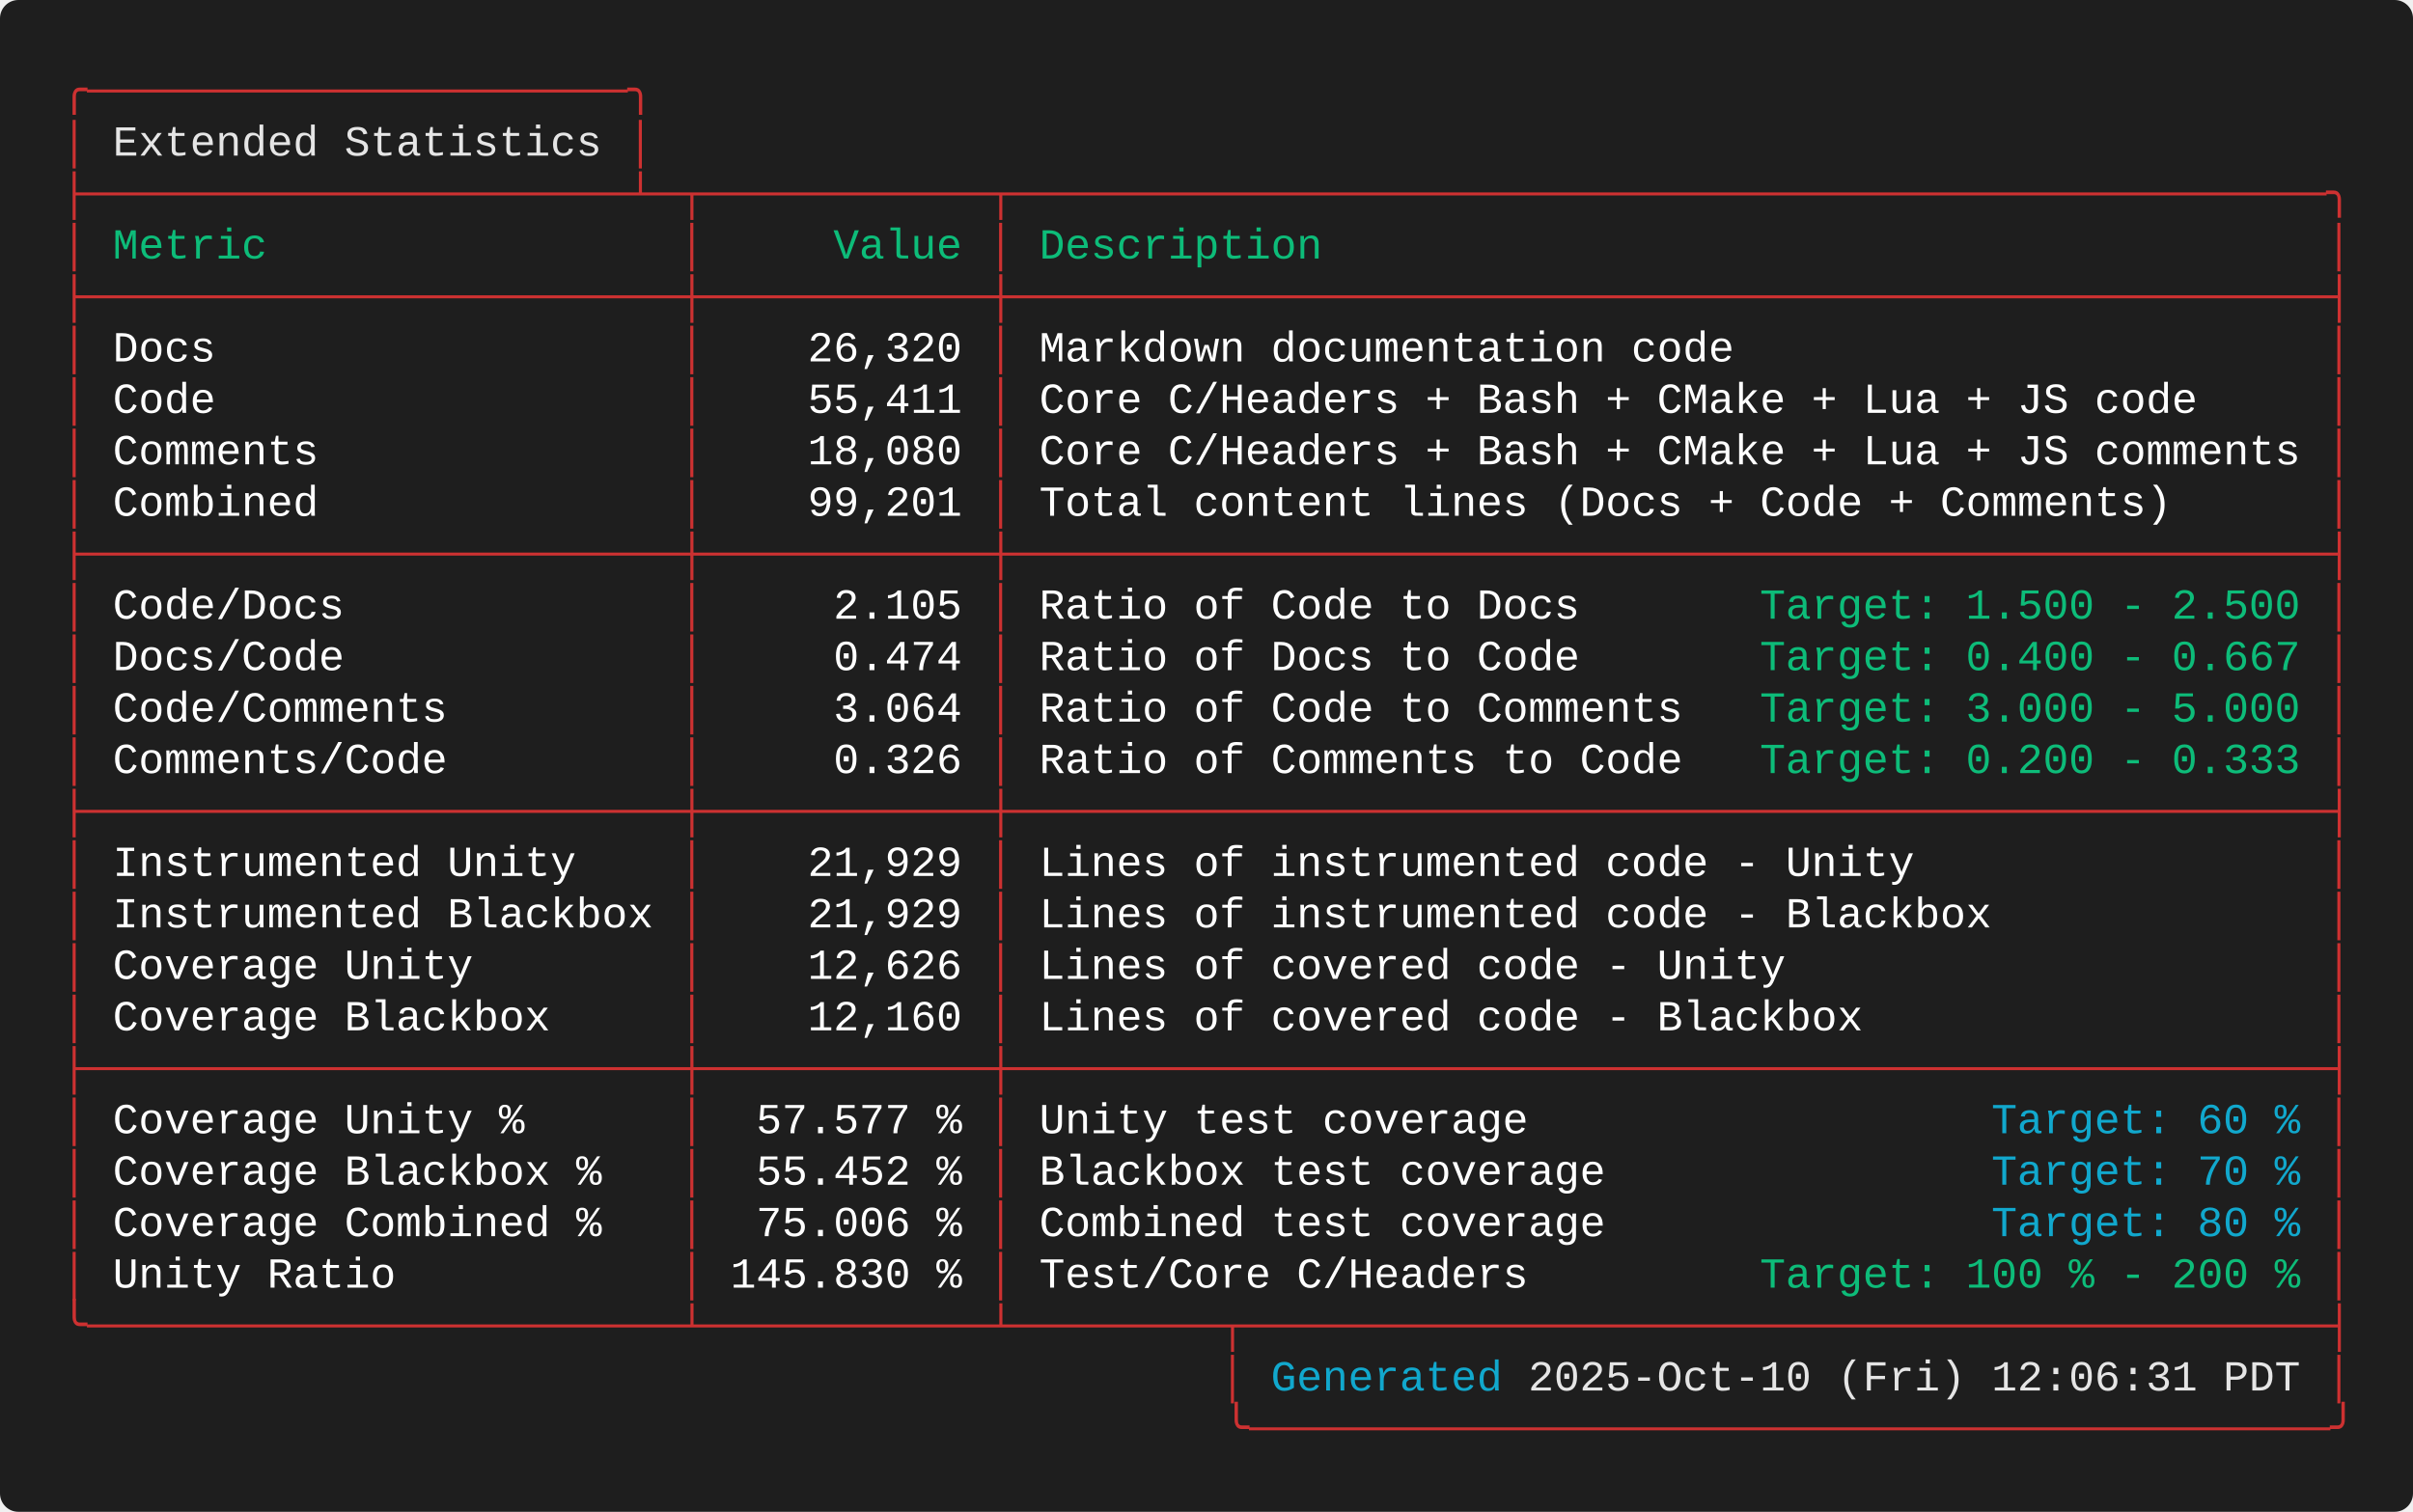
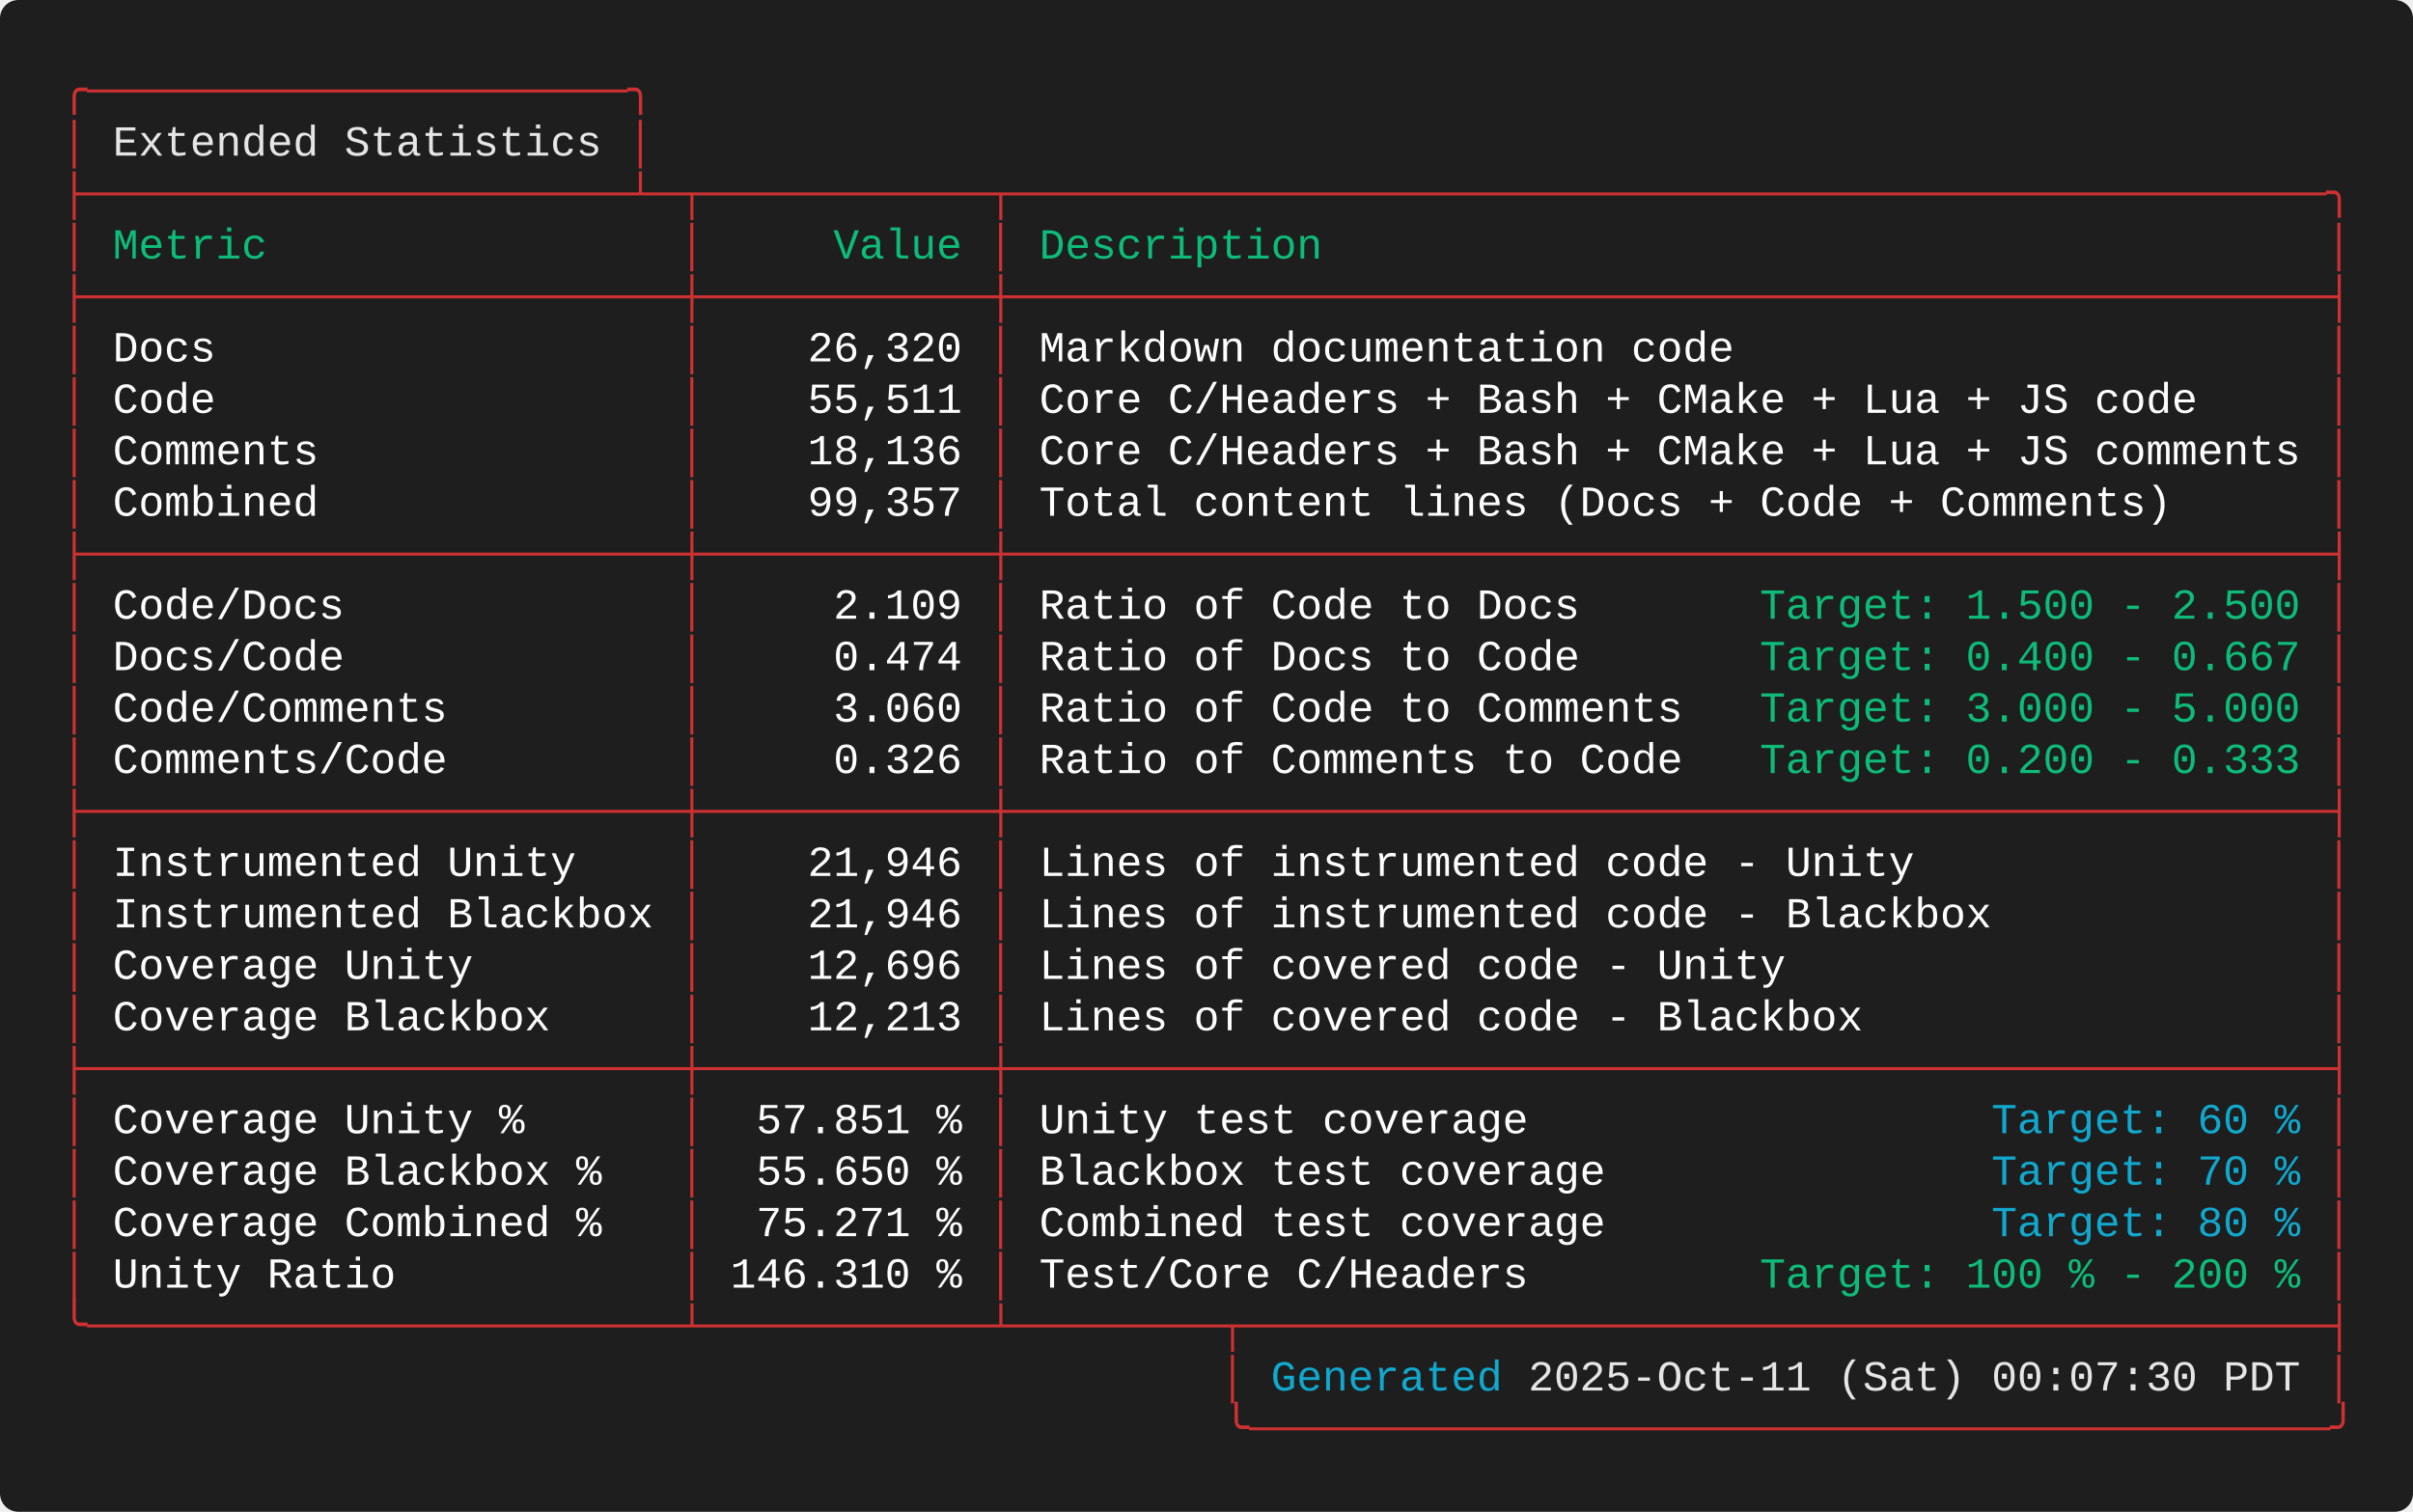
<svg xmlns="http://www.w3.org/2000/svg" width="787.60" height="493.60" viewBox="0 0 787.60 493.60">
  <defs>
    <style type="text/css">.terminal-text { font-family: 'Consolas', 'Consolas', 'Monaco', 'Courier New', monospace; }</style>
  </defs>
  <rect width="100%" height="100%" fill="#1e1e1e" rx="6" />
  <text x="20.00" y="34.00" font-size="14" class="terminal-text" xml:space="preserve" textLength="193.20" lengthAdjust="spacingAndGlyphs" fill="#cd3131">╭─────────────────────╮</text>
  <text x="20.00" y="50.80" font-size="14" class="terminal-text" xml:space="preserve" textLength="16.80" lengthAdjust="spacingAndGlyphs" fill="#cd3131">│ </text>
  <text x="36.80" y="50.80" font-size="14" class="terminal-text" xml:space="preserve" textLength="159.60" lengthAdjust="spacingAndGlyphs" fill="#e5e5e5">Extended Statistics</text>
  <text x="196.40" y="50.80" font-size="14" class="terminal-text" xml:space="preserve" textLength="8.40" lengthAdjust="spacingAndGlyphs" fill="#ffffff"> </text>
  <text x="204.80" y="50.80" font-size="14" class="terminal-text" xml:space="preserve" textLength="8.40" lengthAdjust="spacingAndGlyphs" fill="#cd3131">│</text>
  <text x="20.00" y="67.60" font-size="14" class="terminal-text" xml:space="preserve" textLength="747.60" lengthAdjust="spacingAndGlyphs" fill="#cd3131">├─────────────────────┴─┬───────────┬───────────────────────────────────────────────────╮</text>
  <text x="20.00" y="84.40" font-size="14" class="terminal-text" xml:space="preserve" textLength="8.40" lengthAdjust="spacingAndGlyphs" fill="#cd3131">│</text>
  <text x="28.40" y="84.40" font-size="14" class="terminal-text" xml:space="preserve" textLength="193.20" lengthAdjust="spacingAndGlyphs" fill="#0dbc79"> Metric                </text>
  <text x="221.60" y="84.40" font-size="14" class="terminal-text" xml:space="preserve" textLength="8.40" lengthAdjust="spacingAndGlyphs" fill="#cd3131">│</text>
  <text x="230.00" y="84.40" font-size="14" class="terminal-text" xml:space="preserve" textLength="92.40" lengthAdjust="spacingAndGlyphs" fill="#0dbc79">     Value </text>
  <text x="322.40" y="84.40" font-size="14" class="terminal-text" xml:space="preserve" textLength="8.40" lengthAdjust="spacingAndGlyphs" fill="#cd3131">│</text>
  <text x="330.80" y="84.40" font-size="14" class="terminal-text" xml:space="preserve" textLength="428.40" lengthAdjust="spacingAndGlyphs" fill="#0dbc79"> Description                                       </text>
  <text x="759.20" y="84.40" font-size="14" class="terminal-text" xml:space="preserve" textLength="8.40" lengthAdjust="spacingAndGlyphs" fill="#cd3131">│</text>
  <text x="20.00" y="101.20" font-size="14" class="terminal-text" xml:space="preserve" textLength="747.60" lengthAdjust="spacingAndGlyphs" fill="#cd3131">├───────────────────────┼───────────┼───────────────────────────────────────────────────┤</text>
  <text x="20.00" y="118.00" font-size="14" class="terminal-text" xml:space="preserve" textLength="8.40" lengthAdjust="spacingAndGlyphs" fill="#cd3131">│</text>
  <text x="28.40" y="118.00" font-size="14" class="terminal-text" xml:space="preserve" textLength="193.20" lengthAdjust="spacingAndGlyphs" fill="#ffffff"> Docs                  </text>
  <text x="221.60" y="118.00" font-size="14" class="terminal-text" xml:space="preserve" textLength="8.40" lengthAdjust="spacingAndGlyphs" fill="#cd3131">│</text>
  <text x="230.00" y="118.00" font-size="14" class="terminal-text" xml:space="preserve" textLength="92.40" lengthAdjust="spacingAndGlyphs" fill="#ffffff">    26,320 </text>
  <text x="322.40" y="118.00" font-size="14" class="terminal-text" xml:space="preserve" textLength="8.40" lengthAdjust="spacingAndGlyphs" fill="#cd3131">│</text>
  <text x="330.80" y="118.00" font-size="14" class="terminal-text" xml:space="preserve" textLength="428.40" lengthAdjust="spacingAndGlyphs" fill="#ffffff"> Markdown documentation code                       </text>
  <text x="759.20" y="118.00" font-size="14" class="terminal-text" xml:space="preserve" textLength="8.40" lengthAdjust="spacingAndGlyphs" fill="#cd3131">│</text>
  <text x="20.00" y="134.80" font-size="14" class="terminal-text" xml:space="preserve" textLength="8.40" lengthAdjust="spacingAndGlyphs" fill="#cd3131">│</text>
  <text x="28.40" y="134.80" font-size="14" class="terminal-text" xml:space="preserve" textLength="193.20" lengthAdjust="spacingAndGlyphs" fill="#ffffff"> Code                  </text>
  <text x="221.60" y="134.80" font-size="14" class="terminal-text" xml:space="preserve" textLength="8.40" lengthAdjust="spacingAndGlyphs" fill="#cd3131">│</text>
-   <text x="230.00" y="134.80" font-size="14" class="terminal-text" xml:space="preserve" textLength="92.40" lengthAdjust="spacingAndGlyphs" fill="#ffffff">    55,411 </text>
+   <text x="230.00" y="134.80" font-size="14" class="terminal-text" xml:space="preserve" textLength="92.40" lengthAdjust="spacingAndGlyphs" fill="#ffffff">    55,511 </text>
  <text x="322.40" y="134.80" font-size="14" class="terminal-text" xml:space="preserve" textLength="8.40" lengthAdjust="spacingAndGlyphs" fill="#cd3131">│</text>
  <text x="330.80" y="134.80" font-size="14" class="terminal-text" xml:space="preserve" textLength="428.40" lengthAdjust="spacingAndGlyphs" fill="#ffffff"> Core C/Headers + Bash + CMake + Lua + JS code     </text>
  <text x="759.20" y="134.80" font-size="14" class="terminal-text" xml:space="preserve" textLength="8.40" lengthAdjust="spacingAndGlyphs" fill="#cd3131">│</text>
  <text x="20.00" y="151.60" font-size="14" class="terminal-text" xml:space="preserve" textLength="8.40" lengthAdjust="spacingAndGlyphs" fill="#cd3131">│</text>
  <text x="28.40" y="151.60" font-size="14" class="terminal-text" xml:space="preserve" textLength="193.20" lengthAdjust="spacingAndGlyphs" fill="#ffffff"> Comments              </text>
  <text x="221.60" y="151.60" font-size="14" class="terminal-text" xml:space="preserve" textLength="8.40" lengthAdjust="spacingAndGlyphs" fill="#cd3131">│</text>
-   <text x="230.00" y="151.60" font-size="14" class="terminal-text" xml:space="preserve" textLength="92.40" lengthAdjust="spacingAndGlyphs" fill="#ffffff">    18,080 </text>
+   <text x="230.00" y="151.60" font-size="14" class="terminal-text" xml:space="preserve" textLength="92.40" lengthAdjust="spacingAndGlyphs" fill="#ffffff">    18,136 </text>
  <text x="322.40" y="151.60" font-size="14" class="terminal-text" xml:space="preserve" textLength="8.40" lengthAdjust="spacingAndGlyphs" fill="#cd3131">│</text>
  <text x="330.80" y="151.60" font-size="14" class="terminal-text" xml:space="preserve" textLength="428.40" lengthAdjust="spacingAndGlyphs" fill="#ffffff"> Core C/Headers + Bash + CMake + Lua + JS comments </text>
  <text x="759.20" y="151.60" font-size="14" class="terminal-text" xml:space="preserve" textLength="8.40" lengthAdjust="spacingAndGlyphs" fill="#cd3131">│</text>
  <text x="20.00" y="168.40" font-size="14" class="terminal-text" xml:space="preserve" textLength="8.40" lengthAdjust="spacingAndGlyphs" fill="#cd3131">│</text>
  <text x="28.40" y="168.40" font-size="14" class="terminal-text" xml:space="preserve" textLength="193.20" lengthAdjust="spacingAndGlyphs" fill="#ffffff"> Combined              </text>
  <text x="221.60" y="168.40" font-size="14" class="terminal-text" xml:space="preserve" textLength="8.40" lengthAdjust="spacingAndGlyphs" fill="#cd3131">│</text>
-   <text x="230.00" y="168.40" font-size="14" class="terminal-text" xml:space="preserve" textLength="92.40" lengthAdjust="spacingAndGlyphs" fill="#ffffff">    99,201 </text>
+   <text x="230.00" y="168.40" font-size="14" class="terminal-text" xml:space="preserve" textLength="92.40" lengthAdjust="spacingAndGlyphs" fill="#ffffff">    99,357 </text>
  <text x="322.40" y="168.40" font-size="14" class="terminal-text" xml:space="preserve" textLength="8.40" lengthAdjust="spacingAndGlyphs" fill="#cd3131">│</text>
  <text x="330.80" y="168.40" font-size="14" class="terminal-text" xml:space="preserve" textLength="428.40" lengthAdjust="spacingAndGlyphs" fill="#ffffff"> Total content lines (Docs + Code + Comments)      </text>
  <text x="759.20" y="168.40" font-size="14" class="terminal-text" xml:space="preserve" textLength="8.40" lengthAdjust="spacingAndGlyphs" fill="#cd3131">│</text>
  <text x="20.00" y="185.20" font-size="14" class="terminal-text" xml:space="preserve" textLength="747.60" lengthAdjust="spacingAndGlyphs" fill="#cd3131">├───────────────────────┼───────────┼───────────────────────────────────────────────────┤</text>
  <text x="20.00" y="202.00" font-size="14" class="terminal-text" xml:space="preserve" textLength="8.40" lengthAdjust="spacingAndGlyphs" fill="#cd3131">│</text>
  <text x="28.40" y="202.00" font-size="14" class="terminal-text" xml:space="preserve" textLength="193.20" lengthAdjust="spacingAndGlyphs" fill="#ffffff"> Code/Docs             </text>
  <text x="221.60" y="202.00" font-size="14" class="terminal-text" xml:space="preserve" textLength="8.40" lengthAdjust="spacingAndGlyphs" fill="#cd3131">│</text>
-   <text x="230.00" y="202.00" font-size="14" class="terminal-text" xml:space="preserve" textLength="92.40" lengthAdjust="spacingAndGlyphs" fill="#ffffff">     2.105 </text>
+   <text x="230.00" y="202.00" font-size="14" class="terminal-text" xml:space="preserve" textLength="92.40" lengthAdjust="spacingAndGlyphs" fill="#ffffff">     2.109 </text>
  <text x="322.40" y="202.00" font-size="14" class="terminal-text" xml:space="preserve" textLength="8.40" lengthAdjust="spacingAndGlyphs" fill="#cd3131">│</text>
  <text x="330.80" y="202.00" font-size="14" class="terminal-text" xml:space="preserve" textLength="243.60" lengthAdjust="spacingAndGlyphs" fill="#ffffff"> Ratio of Code to Docs       </text>
  <text x="574.40" y="202.00" font-size="14" class="terminal-text" xml:space="preserve" textLength="176.40" lengthAdjust="spacingAndGlyphs" fill="#0dbc79">Target: 1.500 - 2.500</text>
  <text x="750.80" y="202.00" font-size="14" class="terminal-text" xml:space="preserve" textLength="8.40" lengthAdjust="spacingAndGlyphs" fill="#ffffff"> </text>
  <text x="759.20" y="202.00" font-size="14" class="terminal-text" xml:space="preserve" textLength="8.40" lengthAdjust="spacingAndGlyphs" fill="#cd3131">│</text>
  <text x="20.00" y="218.80" font-size="14" class="terminal-text" xml:space="preserve" textLength="8.40" lengthAdjust="spacingAndGlyphs" fill="#cd3131">│</text>
  <text x="28.40" y="218.80" font-size="14" class="terminal-text" xml:space="preserve" textLength="193.20" lengthAdjust="spacingAndGlyphs" fill="#ffffff"> Docs/Code             </text>
  <text x="221.60" y="218.80" font-size="14" class="terminal-text" xml:space="preserve" textLength="8.40" lengthAdjust="spacingAndGlyphs" fill="#cd3131">│</text>
  <text x="230.00" y="218.80" font-size="14" class="terminal-text" xml:space="preserve" textLength="92.40" lengthAdjust="spacingAndGlyphs" fill="#ffffff">     0.474 </text>
  <text x="322.40" y="218.80" font-size="14" class="terminal-text" xml:space="preserve" textLength="8.40" lengthAdjust="spacingAndGlyphs" fill="#cd3131">│</text>
  <text x="330.80" y="218.80" font-size="14" class="terminal-text" xml:space="preserve" textLength="243.60" lengthAdjust="spacingAndGlyphs" fill="#ffffff"> Ratio of Docs to Code       </text>
  <text x="574.40" y="218.80" font-size="14" class="terminal-text" xml:space="preserve" textLength="184.80" lengthAdjust="spacingAndGlyphs" fill="#0dbc79">Target: 0.400 - 0.667 </text>
  <text x="759.20" y="218.80" font-size="14" class="terminal-text" xml:space="preserve" textLength="8.40" lengthAdjust="spacingAndGlyphs" fill="#cd3131">│</text>
  <text x="20.00" y="235.60" font-size="14" class="terminal-text" xml:space="preserve" textLength="8.40" lengthAdjust="spacingAndGlyphs" fill="#cd3131">│</text>
  <text x="28.40" y="235.60" font-size="14" class="terminal-text" xml:space="preserve" textLength="193.20" lengthAdjust="spacingAndGlyphs" fill="#ffffff"> Code/Comments         </text>
  <text x="221.60" y="235.60" font-size="14" class="terminal-text" xml:space="preserve" textLength="8.40" lengthAdjust="spacingAndGlyphs" fill="#cd3131">│</text>
-   <text x="230.00" y="235.60" font-size="14" class="terminal-text" xml:space="preserve" textLength="92.40" lengthAdjust="spacingAndGlyphs" fill="#ffffff">     3.064 </text>
+   <text x="230.00" y="235.60" font-size="14" class="terminal-text" xml:space="preserve" textLength="92.40" lengthAdjust="spacingAndGlyphs" fill="#ffffff">     3.060 </text>
  <text x="322.40" y="235.60" font-size="14" class="terminal-text" xml:space="preserve" textLength="8.40" lengthAdjust="spacingAndGlyphs" fill="#cd3131">│</text>
  <text x="330.80" y="235.60" font-size="14" class="terminal-text" xml:space="preserve" textLength="243.60" lengthAdjust="spacingAndGlyphs" fill="#ffffff"> Ratio of Code to Comments   </text>
  <text x="574.40" y="235.60" font-size="14" class="terminal-text" xml:space="preserve" textLength="176.40" lengthAdjust="spacingAndGlyphs" fill="#0dbc79">Target: 3.000 - 5.000</text>
  <text x="750.80" y="235.60" font-size="14" class="terminal-text" xml:space="preserve" textLength="8.40" lengthAdjust="spacingAndGlyphs" fill="#ffffff"> </text>
  <text x="759.20" y="235.60" font-size="14" class="terminal-text" xml:space="preserve" textLength="8.40" lengthAdjust="spacingAndGlyphs" fill="#cd3131">│</text>
  <text x="20.00" y="252.40" font-size="14" class="terminal-text" xml:space="preserve" textLength="8.40" lengthAdjust="spacingAndGlyphs" fill="#cd3131">│</text>
  <text x="28.40" y="252.40" font-size="14" class="terminal-text" xml:space="preserve" textLength="193.20" lengthAdjust="spacingAndGlyphs" fill="#ffffff"> Comments/Code         </text>
  <text x="221.60" y="252.40" font-size="14" class="terminal-text" xml:space="preserve" textLength="8.40" lengthAdjust="spacingAndGlyphs" fill="#cd3131">│</text>
  <text x="230.00" y="252.40" font-size="14" class="terminal-text" xml:space="preserve" textLength="92.40" lengthAdjust="spacingAndGlyphs" fill="#ffffff">     0.326 </text>
  <text x="322.40" y="252.40" font-size="14" class="terminal-text" xml:space="preserve" textLength="8.40" lengthAdjust="spacingAndGlyphs" fill="#cd3131">│</text>
  <text x="330.80" y="252.40" font-size="14" class="terminal-text" xml:space="preserve" textLength="243.60" lengthAdjust="spacingAndGlyphs" fill="#ffffff"> Ratio of Comments to Code   </text>
  <text x="574.40" y="252.40" font-size="14" class="terminal-text" xml:space="preserve" textLength="176.40" lengthAdjust="spacingAndGlyphs" fill="#0dbc79">Target: 0.200 - 0.333</text>
  <text x="750.80" y="252.40" font-size="14" class="terminal-text" xml:space="preserve" textLength="8.40" lengthAdjust="spacingAndGlyphs" fill="#ffffff"> </text>
  <text x="759.20" y="252.40" font-size="14" class="terminal-text" xml:space="preserve" textLength="8.40" lengthAdjust="spacingAndGlyphs" fill="#cd3131">│</text>
  <text x="20.00" y="269.20" font-size="14" class="terminal-text" xml:space="preserve" textLength="747.60" lengthAdjust="spacingAndGlyphs" fill="#cd3131">├───────────────────────┼───────────┼───────────────────────────────────────────────────┤</text>
  <text x="20.00" y="286.00" font-size="14" class="terminal-text" xml:space="preserve" textLength="8.40" lengthAdjust="spacingAndGlyphs" fill="#cd3131">│</text>
  <text x="28.40" y="286.00" font-size="14" class="terminal-text" xml:space="preserve" textLength="193.20" lengthAdjust="spacingAndGlyphs" fill="#ffffff"> Instrumented Unity    </text>
  <text x="221.60" y="286.00" font-size="14" class="terminal-text" xml:space="preserve" textLength="8.40" lengthAdjust="spacingAndGlyphs" fill="#cd3131">│</text>
-   <text x="230.00" y="286.00" font-size="14" class="terminal-text" xml:space="preserve" textLength="92.40" lengthAdjust="spacingAndGlyphs" fill="#ffffff">    21,929 </text>
+   <text x="230.00" y="286.00" font-size="14" class="terminal-text" xml:space="preserve" textLength="92.40" lengthAdjust="spacingAndGlyphs" fill="#ffffff">    21,946 </text>
  <text x="322.40" y="286.00" font-size="14" class="terminal-text" xml:space="preserve" textLength="8.40" lengthAdjust="spacingAndGlyphs" fill="#cd3131">│</text>
  <text x="330.80" y="286.00" font-size="14" class="terminal-text" xml:space="preserve" textLength="428.40" lengthAdjust="spacingAndGlyphs" fill="#ffffff"> Lines of instrumented code - Unity                </text>
  <text x="759.20" y="286.00" font-size="14" class="terminal-text" xml:space="preserve" textLength="8.40" lengthAdjust="spacingAndGlyphs" fill="#cd3131">│</text>
  <text x="20.00" y="302.80" font-size="14" class="terminal-text" xml:space="preserve" textLength="8.40" lengthAdjust="spacingAndGlyphs" fill="#cd3131">│</text>
  <text x="28.40" y="302.80" font-size="14" class="terminal-text" xml:space="preserve" textLength="193.20" lengthAdjust="spacingAndGlyphs" fill="#ffffff"> Instrumented Blackbox </text>
  <text x="221.60" y="302.80" font-size="14" class="terminal-text" xml:space="preserve" textLength="8.40" lengthAdjust="spacingAndGlyphs" fill="#cd3131">│</text>
-   <text x="230.00" y="302.80" font-size="14" class="terminal-text" xml:space="preserve" textLength="92.40" lengthAdjust="spacingAndGlyphs" fill="#ffffff">    21,929 </text>
+   <text x="230.00" y="302.80" font-size="14" class="terminal-text" xml:space="preserve" textLength="92.40" lengthAdjust="spacingAndGlyphs" fill="#ffffff">    21,946 </text>
  <text x="322.40" y="302.80" font-size="14" class="terminal-text" xml:space="preserve" textLength="8.40" lengthAdjust="spacingAndGlyphs" fill="#cd3131">│</text>
  <text x="330.80" y="302.80" font-size="14" class="terminal-text" xml:space="preserve" textLength="428.40" lengthAdjust="spacingAndGlyphs" fill="#ffffff"> Lines of instrumented code - Blackbox             </text>
  <text x="759.20" y="302.80" font-size="14" class="terminal-text" xml:space="preserve" textLength="8.40" lengthAdjust="spacingAndGlyphs" fill="#cd3131">│</text>
  <text x="20.00" y="319.60" font-size="14" class="terminal-text" xml:space="preserve" textLength="8.40" lengthAdjust="spacingAndGlyphs" fill="#cd3131">│</text>
  <text x="28.40" y="319.60" font-size="14" class="terminal-text" xml:space="preserve" textLength="193.20" lengthAdjust="spacingAndGlyphs" fill="#ffffff"> Coverage Unity        </text>
  <text x="221.60" y="319.60" font-size="14" class="terminal-text" xml:space="preserve" textLength="8.40" lengthAdjust="spacingAndGlyphs" fill="#cd3131">│</text>
-   <text x="230.00" y="319.60" font-size="14" class="terminal-text" xml:space="preserve" textLength="92.40" lengthAdjust="spacingAndGlyphs" fill="#ffffff">    12,626 </text>
+   <text x="230.00" y="319.60" font-size="14" class="terminal-text" xml:space="preserve" textLength="92.40" lengthAdjust="spacingAndGlyphs" fill="#ffffff">    12,696 </text>
  <text x="322.40" y="319.60" font-size="14" class="terminal-text" xml:space="preserve" textLength="8.40" lengthAdjust="spacingAndGlyphs" fill="#cd3131">│</text>
  <text x="330.80" y="319.60" font-size="14" class="terminal-text" xml:space="preserve" textLength="428.40" lengthAdjust="spacingAndGlyphs" fill="#ffffff"> Lines of covered code - Unity                     </text>
  <text x="759.20" y="319.60" font-size="14" class="terminal-text" xml:space="preserve" textLength="8.40" lengthAdjust="spacingAndGlyphs" fill="#cd3131">│</text>
  <text x="20.00" y="336.40" font-size="14" class="terminal-text" xml:space="preserve" textLength="8.40" lengthAdjust="spacingAndGlyphs" fill="#cd3131">│</text>
  <text x="28.40" y="336.40" font-size="14" class="terminal-text" xml:space="preserve" textLength="193.20" lengthAdjust="spacingAndGlyphs" fill="#ffffff"> Coverage Blackbox     </text>
  <text x="221.60" y="336.40" font-size="14" class="terminal-text" xml:space="preserve" textLength="8.40" lengthAdjust="spacingAndGlyphs" fill="#cd3131">│</text>
-   <text x="230.00" y="336.40" font-size="14" class="terminal-text" xml:space="preserve" textLength="92.40" lengthAdjust="spacingAndGlyphs" fill="#ffffff">    12,160 </text>
+   <text x="230.00" y="336.40" font-size="14" class="terminal-text" xml:space="preserve" textLength="92.40" lengthAdjust="spacingAndGlyphs" fill="#ffffff">    12,213 </text>
  <text x="322.40" y="336.40" font-size="14" class="terminal-text" xml:space="preserve" textLength="8.40" lengthAdjust="spacingAndGlyphs" fill="#cd3131">│</text>
  <text x="330.80" y="336.40" font-size="14" class="terminal-text" xml:space="preserve" textLength="428.40" lengthAdjust="spacingAndGlyphs" fill="#ffffff"> Lines of covered code - Blackbox                  </text>
  <text x="759.20" y="336.40" font-size="14" class="terminal-text" xml:space="preserve" textLength="8.40" lengthAdjust="spacingAndGlyphs" fill="#cd3131">│</text>
  <text x="20.00" y="353.20" font-size="14" class="terminal-text" xml:space="preserve" textLength="747.60" lengthAdjust="spacingAndGlyphs" fill="#cd3131">├───────────────────────┼───────────┼───────────────────────────────────────────────────┤</text>
  <text x="20.00" y="370.00" font-size="14" class="terminal-text" xml:space="preserve" textLength="8.40" lengthAdjust="spacingAndGlyphs" fill="#cd3131">│</text>
  <text x="28.40" y="370.00" font-size="14" class="terminal-text" xml:space="preserve" textLength="193.20" lengthAdjust="spacingAndGlyphs" fill="#ffffff"> Coverage Unity %      </text>
  <text x="221.60" y="370.00" font-size="14" class="terminal-text" xml:space="preserve" textLength="8.40" lengthAdjust="spacingAndGlyphs" fill="#cd3131">│</text>
-   <text x="230.00" y="370.00" font-size="14" class="terminal-text" xml:space="preserve" textLength="92.40" lengthAdjust="spacingAndGlyphs" fill="#ffffff">  57.577 % </text>
+   <text x="230.00" y="370.00" font-size="14" class="terminal-text" xml:space="preserve" textLength="92.40" lengthAdjust="spacingAndGlyphs" fill="#ffffff">  57.851 % </text>
  <text x="322.40" y="370.00" font-size="14" class="terminal-text" xml:space="preserve" textLength="8.40" lengthAdjust="spacingAndGlyphs" fill="#cd3131">│</text>
  <text x="330.80" y="370.00" font-size="14" class="terminal-text" xml:space="preserve" textLength="319.20" lengthAdjust="spacingAndGlyphs" fill="#ffffff"> Unity test coverage                  </text>
  <text x="650.00" y="370.00" font-size="14" class="terminal-text" xml:space="preserve" textLength="100.80" lengthAdjust="spacingAndGlyphs" fill="#11a8cd">Target: 60 %</text>
  <text x="750.80" y="370.00" font-size="14" class="terminal-text" xml:space="preserve" textLength="8.40" lengthAdjust="spacingAndGlyphs" fill="#ffffff"> </text>
  <text x="759.20" y="370.00" font-size="14" class="terminal-text" xml:space="preserve" textLength="8.40" lengthAdjust="spacingAndGlyphs" fill="#cd3131">│</text>
  <text x="20.00" y="386.80" font-size="14" class="terminal-text" xml:space="preserve" textLength="8.40" lengthAdjust="spacingAndGlyphs" fill="#cd3131">│</text>
  <text x="28.40" y="386.80" font-size="14" class="terminal-text" xml:space="preserve" textLength="193.20" lengthAdjust="spacingAndGlyphs" fill="#ffffff"> Coverage Blackbox %   </text>
  <text x="221.60" y="386.80" font-size="14" class="terminal-text" xml:space="preserve" textLength="8.40" lengthAdjust="spacingAndGlyphs" fill="#cd3131">│</text>
-   <text x="230.00" y="386.80" font-size="14" class="terminal-text" xml:space="preserve" textLength="92.40" lengthAdjust="spacingAndGlyphs" fill="#ffffff">  55.452 % </text>
+   <text x="230.00" y="386.80" font-size="14" class="terminal-text" xml:space="preserve" textLength="92.40" lengthAdjust="spacingAndGlyphs" fill="#ffffff">  55.650 % </text>
  <text x="322.40" y="386.80" font-size="14" class="terminal-text" xml:space="preserve" textLength="8.40" lengthAdjust="spacingAndGlyphs" fill="#cd3131">│</text>
  <text x="330.80" y="386.80" font-size="14" class="terminal-text" xml:space="preserve" textLength="319.20" lengthAdjust="spacingAndGlyphs" fill="#ffffff"> Blackbox test coverage               </text>
  <text x="650.00" y="386.80" font-size="14" class="terminal-text" xml:space="preserve" textLength="100.80" lengthAdjust="spacingAndGlyphs" fill="#11a8cd">Target: 70 %</text>
  <text x="750.80" y="386.80" font-size="14" class="terminal-text" xml:space="preserve" textLength="8.40" lengthAdjust="spacingAndGlyphs" fill="#ffffff"> </text>
  <text x="759.20" y="386.80" font-size="14" class="terminal-text" xml:space="preserve" textLength="8.40" lengthAdjust="spacingAndGlyphs" fill="#cd3131">│</text>
  <text x="20.00" y="403.60" font-size="14" class="terminal-text" xml:space="preserve" textLength="8.40" lengthAdjust="spacingAndGlyphs" fill="#cd3131">│</text>
  <text x="28.40" y="403.60" font-size="14" class="terminal-text" xml:space="preserve" textLength="193.20" lengthAdjust="spacingAndGlyphs" fill="#ffffff"> Coverage Combined %   </text>
  <text x="221.60" y="403.60" font-size="14" class="terminal-text" xml:space="preserve" textLength="8.40" lengthAdjust="spacingAndGlyphs" fill="#cd3131">│</text>
-   <text x="230.00" y="403.60" font-size="14" class="terminal-text" xml:space="preserve" textLength="92.40" lengthAdjust="spacingAndGlyphs" fill="#ffffff">  75.006 % </text>
+   <text x="230.00" y="403.60" font-size="14" class="terminal-text" xml:space="preserve" textLength="92.40" lengthAdjust="spacingAndGlyphs" fill="#ffffff">  75.271 % </text>
  <text x="322.40" y="403.60" font-size="14" class="terminal-text" xml:space="preserve" textLength="8.40" lengthAdjust="spacingAndGlyphs" fill="#cd3131">│</text>
  <text x="330.80" y="403.60" font-size="14" class="terminal-text" xml:space="preserve" textLength="319.20" lengthAdjust="spacingAndGlyphs" fill="#ffffff"> Combined test coverage               </text>
  <text x="650.00" y="403.60" font-size="14" class="terminal-text" xml:space="preserve" textLength="100.80" lengthAdjust="spacingAndGlyphs" fill="#11a8cd">Target: 80 %</text>
  <text x="750.80" y="403.60" font-size="14" class="terminal-text" xml:space="preserve" textLength="8.40" lengthAdjust="spacingAndGlyphs" fill="#ffffff"> </text>
  <text x="759.20" y="403.60" font-size="14" class="terminal-text" xml:space="preserve" textLength="8.40" lengthAdjust="spacingAndGlyphs" fill="#cd3131">│</text>
  <text x="20.00" y="420.40" font-size="14" class="terminal-text" xml:space="preserve" textLength="8.40" lengthAdjust="spacingAndGlyphs" fill="#cd3131">│</text>
  <text x="28.40" y="420.40" font-size="14" class="terminal-text" xml:space="preserve" textLength="193.20" lengthAdjust="spacingAndGlyphs" fill="#ffffff"> Unity Ratio           </text>
  <text x="221.60" y="420.40" font-size="14" class="terminal-text" xml:space="preserve" textLength="8.40" lengthAdjust="spacingAndGlyphs" fill="#cd3131">│</text>
-   <text x="230.00" y="420.40" font-size="14" class="terminal-text" xml:space="preserve" textLength="92.40" lengthAdjust="spacingAndGlyphs" fill="#ffffff"> 145.830 % </text>
+   <text x="230.00" y="420.40" font-size="14" class="terminal-text" xml:space="preserve" textLength="92.40" lengthAdjust="spacingAndGlyphs" fill="#ffffff"> 146.310 % </text>
  <text x="322.40" y="420.40" font-size="14" class="terminal-text" xml:space="preserve" textLength="8.40" lengthAdjust="spacingAndGlyphs" fill="#cd3131">│</text>
  <text x="330.80" y="420.40" font-size="14" class="terminal-text" xml:space="preserve" textLength="243.60" lengthAdjust="spacingAndGlyphs" fill="#ffffff"> Test/Core C/Headers         </text>
  <text x="574.40" y="420.40" font-size="14" class="terminal-text" xml:space="preserve" textLength="176.40" lengthAdjust="spacingAndGlyphs" fill="#0dbc79">Target: 100 % - 200 %</text>
  <text x="750.80" y="420.40" font-size="14" class="terminal-text" xml:space="preserve" textLength="8.40" lengthAdjust="spacingAndGlyphs" fill="#ffffff"> </text>
  <text x="759.20" y="420.40" font-size="14" class="terminal-text" xml:space="preserve" textLength="8.40" lengthAdjust="spacingAndGlyphs" fill="#cd3131">│</text>
  <text x="20.00" y="437.20" font-size="14" class="terminal-text" xml:space="preserve" textLength="747.60" lengthAdjust="spacingAndGlyphs" fill="#cd3131">╰───────────────────────┴───────────┴────────┬──────────────────────────────────────────┤</text>
  <text x="20.00" y="454.00" font-size="14" class="terminal-text" xml:space="preserve" textLength="394.80" lengthAdjust="spacingAndGlyphs" fill="#cd3131">                                             │ </text>
  <text x="414.80" y="454.00" font-size="14" class="terminal-text" xml:space="preserve" textLength="75.60" lengthAdjust="spacingAndGlyphs" fill="#11a8cd">Generated</text>
-   <text x="490.40" y="454.00" font-size="14" class="terminal-text" xml:space="preserve" textLength="260.40" lengthAdjust="spacingAndGlyphs" fill="#e5e5e5"> 2025-Oct-10 (Fri) 12:06:31 PDT</text>
+   <text x="490.40" y="454.00" font-size="14" class="terminal-text" xml:space="preserve" textLength="260.40" lengthAdjust="spacingAndGlyphs" fill="#e5e5e5"> 2025-Oct-11 (Sat) 00:07:30 PDT</text>
  <text x="750.80" y="454.00" font-size="14" class="terminal-text" xml:space="preserve" textLength="8.40" lengthAdjust="spacingAndGlyphs" fill="#ffffff"> </text>
  <text x="759.20" y="454.00" font-size="14" class="terminal-text" xml:space="preserve" textLength="8.40" lengthAdjust="spacingAndGlyphs" fill="#cd3131">│</text>
  <text x="20.00" y="470.80" font-size="14" class="terminal-text" xml:space="preserve" textLength="747.60" lengthAdjust="spacingAndGlyphs" fill="#cd3131">                                             ╰──────────────────────────────────────────╯</text>
</svg>
